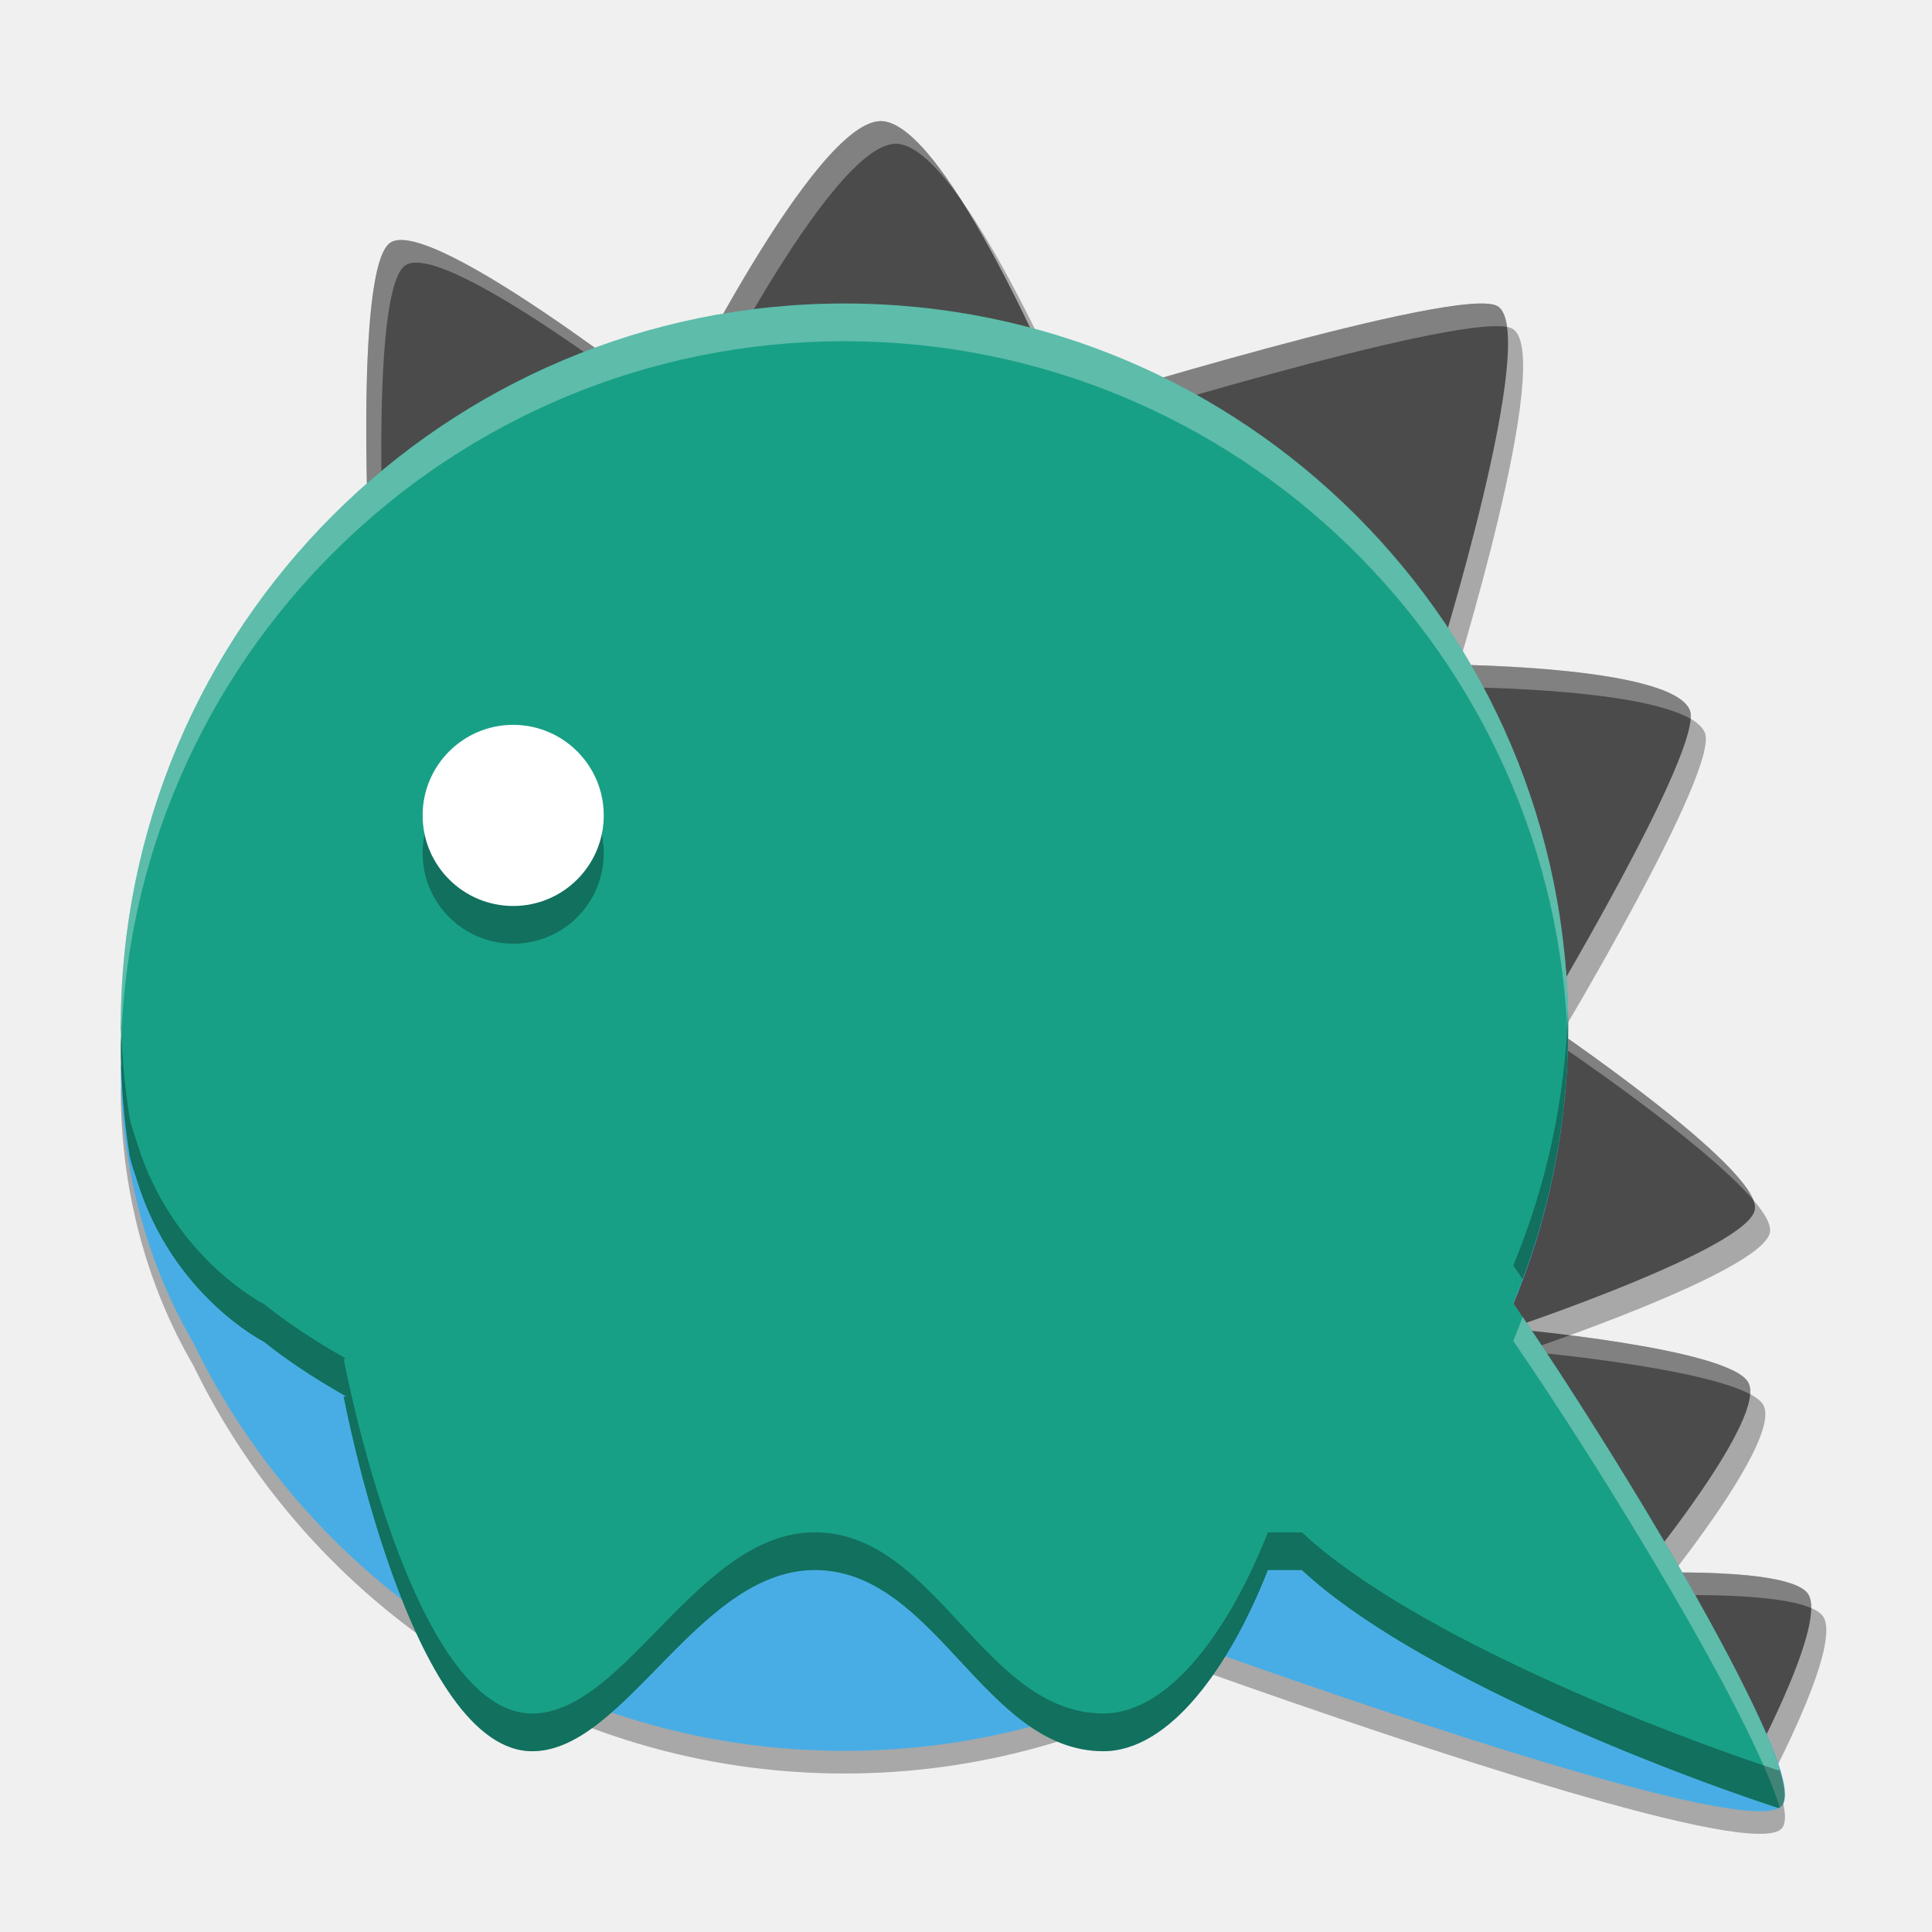
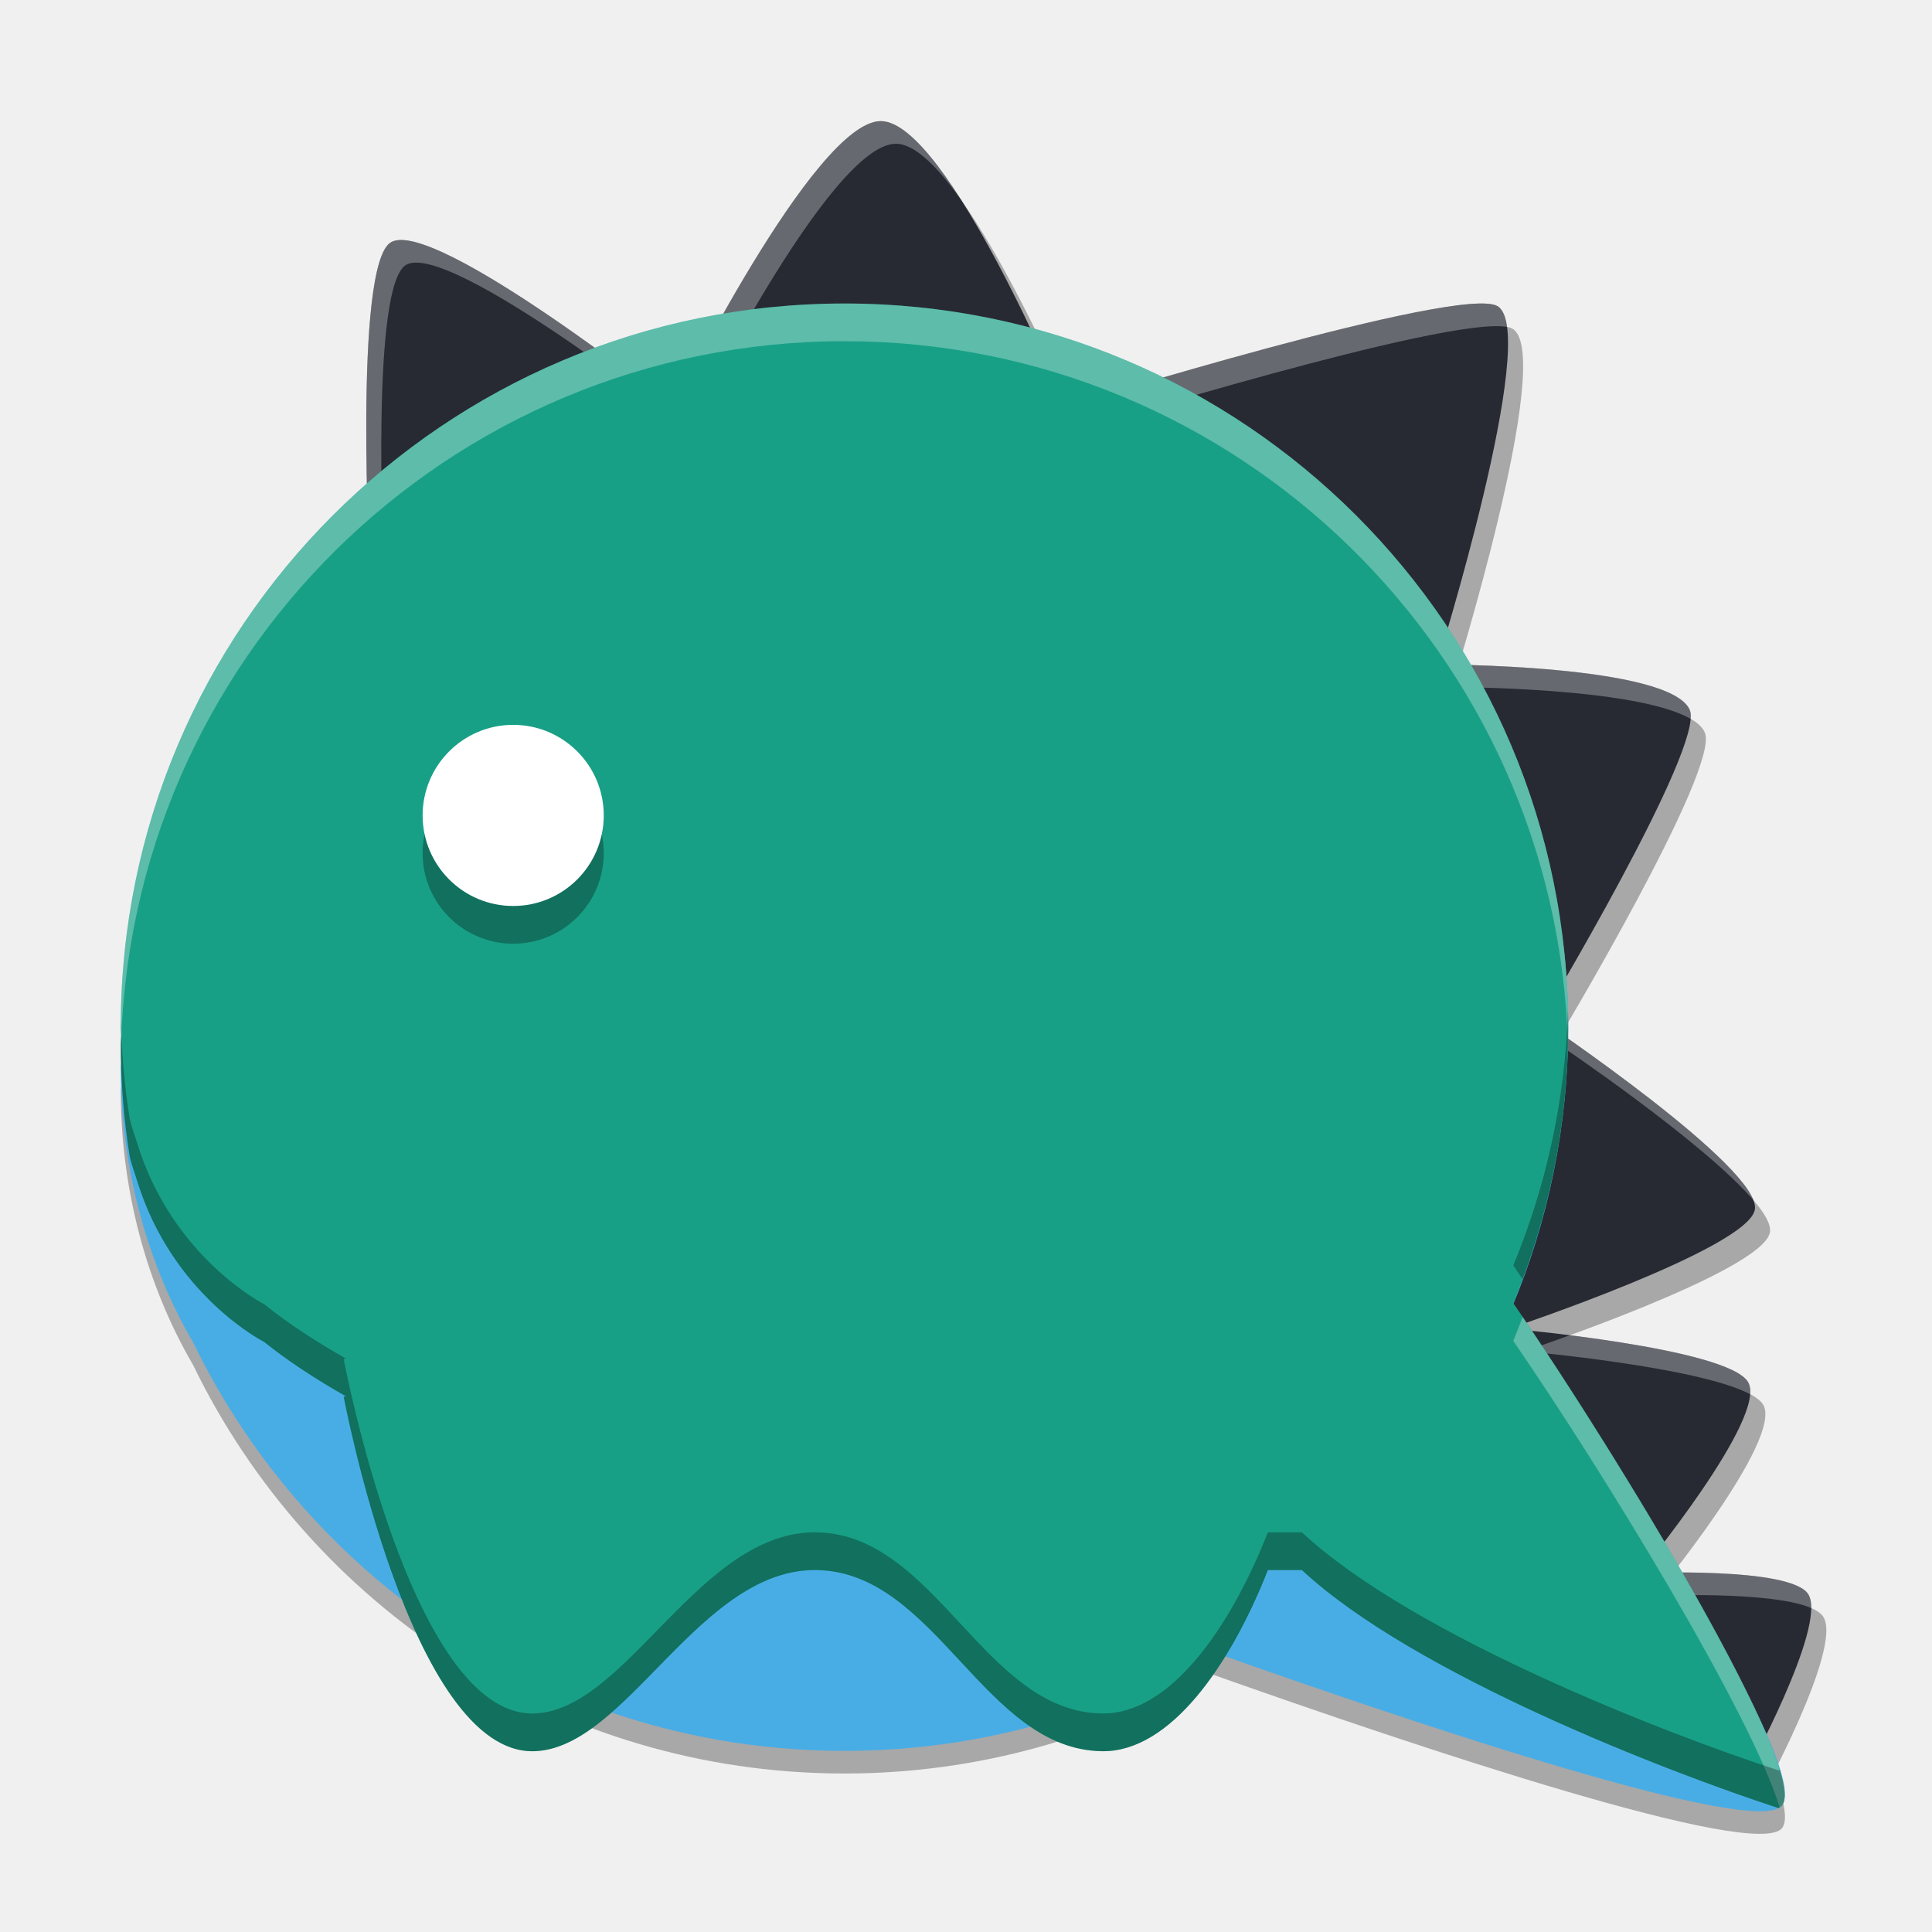
<svg xmlns="http://www.w3.org/2000/svg" width="512" height="512" version="1.1" viewBox="0 0 384 384">
  <defs>
    <clipPath>
      <rect width="384" height="384" />
    </clipPath>
  </defs>
  <path d="m169.15 114.89c-25.406 0-48.508 1.527-68.227 6.117-43.059 2.492-76.922 87.562-76.922 95.836 0.031 19.461 5.043 38.445 14.367 54.445 23.289 48.055 72.488 81.211 129.47 81.211 26.581 0 51.474-7.216 72.841-19.786 41.217 14.605 108.45 37.141 113.53 30.621 5.835-7.487-34.696-70.198-53.764-98.823 7.243-17.171 11.249-36.042 11.249-55.849 0-79.441-63.105-93.773-142.55-93.773z" opacity=".3" />
  <path d="m349.74 357.71s16.453-29.891 12.703-36.281c-3.297-5.621-33.555-4.242-33.555-4.242s25.613-31.066 21.559-37.98c-3.996-6.812-47.449-10.637-47.449-10.637s47.434-15.855 48.793-23.648c1.426-8.172-42.484-37.695-42.484-37.695s32.605-54.352 29.547-61.605c-3.84-9.102-50.25-9.051-50.25-9.051s20.551-65.836 12.086-71.195c-7.109-4.5-85.879 19.934-85.879 19.934s-23.605-56.738-36.746-56.738c-13.227 0-41.164 56.82-41.164 56.82s-47.582-37.641-56.172-32.758c-7.59 4.312-4.164 65.957-4.164 65.957z" fill-rule="evenodd" opacity=".3" />
-   <path d="m346.74 353.21s16.453-29.891 12.703-36.281c-3.297-5.621-33.555-4.242-33.555-4.242s25.613-31.066 21.559-37.98c-3.996-6.812-47.449-10.637-47.449-10.637s47.434-15.855 48.793-23.648c1.426-8.172-42.484-37.695-42.484-37.695s32.605-54.352 29.547-61.605c-3.84-9.102-50.25-9.051-50.25-9.051s20.551-65.836 12.086-71.195c-7.109-4.5-85.879 19.934-85.879 19.934s-23.605-56.738-36.746-56.738c-13.227 0-41.164 56.82-41.164 56.82s-47.582-37.641-56.172-32.758c-7.59 4.312-4.164 65.957-4.164 65.957z" fill="#4b4b4b" fill-rule="evenodd" />
+   <path d="m346.74 353.21s16.453-29.891 12.703-36.281c-3.297-5.621-33.555-4.242-33.555-4.242s25.613-31.066 21.559-37.98c-3.996-6.812-47.449-10.637-47.449-10.637s47.434-15.855 48.793-23.648c1.426-8.172-42.484-37.695-42.484-37.695s32.605-54.352 29.547-61.605c-3.84-9.102-50.25-9.051-50.25-9.051s20.551-65.836 12.086-71.195c-7.109-4.5-85.879 19.934-85.879 19.934s-23.605-56.738-36.746-56.738c-13.227 0-41.164 56.82-41.164 56.82s-47.582-37.641-56.172-32.758c-7.59 4.312-4.164 65.957-4.164 65.957z" fill="#272a33" fill-rule="evenodd" />
  <path transform="scale(.75)" d="m225.53 147.19c-33.875 0-64.677 2.037-90.969 8.156-57.411 3.323-102.56 116.75-102.56 127.78 0.042 25.948 6.724 51.26 19.156 72.594 31.052 64.073 96.651 108.28 172.62 108.28 35.441 0 68.632-9.621 97.121-26.381 54.956 19.474 144.6 49.521 151.38 40.828 7.779-9.983-46.261-93.597-71.686-131.76 9.657-22.894 14.998-48.056 14.998-74.465 0-105.92-84.141-125.03-190.06-125.03z" fill="#49ade5" />
  <g fill-rule="evenodd">
    <path transform="scale(.75)" d="m233.42 32.094c-17.635 0-54.885 75.76-54.885 75.76s-63.443-50.186-74.896-43.676c-10.12 5.75-5.553 87.941-5.553 87.941l3.871 3.389c-0.616-12.527-3.506-80.11 5.682-85.33 11.453-6.51 74.896 43.676 74.896 43.676s37.249-75.76 54.885-75.76c5.017 0 11.178 6.214 17.416 15.066-7.553-11.923-15.327-21.066-21.416-21.066zm159.62 48.34c-20.578-0.361-103.21 25.022-109.39 26.93 1.728 3.919 2.758 6.381 2.758 6.381s97.025-30.094 112.97-27.1c-0.372-2.73-1.156-4.651-2.463-5.479-0.741-0.469-2.064-0.701-3.875-0.732zm-6.461 95.752c-1.027 3.441-1.779 5.908-1.779 5.908s48.671-0.045 63.238 8.416c0.072-0.981 0.002-1.777-0.238-2.348-4.199-9.952-46.111-11.671-61.221-11.977zm27.189 97.82c-0.66 1.113-1.363 2.297-1.363 2.297s38.911 26.166 52.254 41.736c-4.217-10.846-37.95-35.038-50.891-44.033zm2.246 79.854c-7.072 2.573-12.021 4.234-12.021 4.234s46.071 4.061 59.809 11.385c0.096-1.287-0.06-2.379-0.543-3.203-3.502-5.971-29.676-10.205-47.244-12.416zm31.496 62.871c-1.508-0.015-2.759 0.002-4.092 0.01-2.887 3.716-4.904 6.176-4.904 6.176s30.724-1.399 41.467 3.227c0.004-1.466-0.213-2.692-0.729-3.57-2.747-4.684-19.536-5.722-31.742-5.842z" fill="#fff" opacity=".3" />
    <path d="m167.84 60.324c-79.441 0-143.84 64.402-143.84 143.84 0 0.543 0.078 1.062 0.082 1.602-0.008 0.57-0.082 1.117-0.082 1.688 0 7.582 0.613 15.027 1.77 22.293 0.371 1.766 0.973 3.269 1.469 4.891 7.016 22.891 25.285 32.094 25.285 32.094 4.434 3.582 9.949 7.234 16.312 10.844h-0.531s13.348 71.098 37.813 70.492c18.504-0.453 33.027-36.738 56.555-36 23.504 0.742 33.043 35.758 56.434 36 13.512 0.145 25.48-17.148 32.895-36h6.769c22.242 20.703 72.801 40.16 94.707 47.301 0.301-0.156 0.543-0.328 0.711-0.543 5.363-6.879-32.461-69.387-53.41-99.809 6.988-16.914 10.91-35.414 10.91-54.852 0-79.441-64.402-143.84-143.84-143.84z" fill="#18a086" />
    <path d="m120 169.57c0 9.941-8.059 18-18 18s-18-8.059-18-18c0-9.938 8.059-18 18-18s18 8.062 18 18z" opacity=".3" />
-     <path d="m120 162.07c0 9.941-8.059 18-18 18-9.941 0-18-8.059-18-18 0-9.938 8.059-18 18-18 9.941 0 18 8.062 18 18z" fill="#fff" />
+     <path d="m120 162.07c0 9.941-8.059 18-18 18s-18-8.059-18-18c0-9.938 8.059-18 18-18s18 8.062 18 18z" fill="#fff" />
    <path transform="scale(.75)" d="m223.79 80.432c-105.92 0-191.79 85.871-191.79 191.79 0 0.724 0.104 1.416 0.109 2.135-0.01 0.76-0.109 1.49-0.109 2.25 0 1.031 0.014 2.06 0.031 3.088 1.355-104.76 86.683-189.27 191.76-189.27 104.23 0 189.05 83.153 191.73 186.74 0.042-1.644 0.066-3.293 0.066-4.947 0-105.92-85.871-191.79-191.79-191.79zm179.72 268.58c-0.794 2.131-1.611 4.252-2.477 6.348 23.511 34.142 62.954 98.583 70.59 123.6 0.246-0.157 0.466-0.323 0.623-0.523 6.949-8.913-40.42-87.751-68.736-129.43z" fill="#fff" opacity=".3" />
    <path transform="scale(.75)" d="m415.52 267.17c-0.621 24.109-5.758 47.075-14.48 68.188 0.789 1.146 1.653 2.441 2.477 3.652 7.754-20.806 12.07-43.279 12.07-66.787 0-1.689-0.023-3.374-0.066-5.053zm-383.49 2.525c-0.011 0.842-0.031 1.683-0.031 2.527 0 0.724 0.104 1.416 0.109 2.135-0.01 0.76-0.109 1.49-0.109 2.25 0 10.109 0.818 20.037 2.359 29.725 0.495 2.354 1.298 4.358 1.959 6.519 9.354 30.521 33.713 42.793 33.713 42.793 5.912 4.776 13.266 9.645 21.75 14.457h-0.709s17.798 94.798 50.418 93.99c24.672-0.604 44.036-48.984 75.406-48 31.339 0.99 44.057 47.677 75.244 48 18.016 0.193 33.974-22.865 43.859-48h9.025c29.656 27.604 97.069 53.548 126.28 63.068 0.401-0.208 0.723-0.438 0.947-0.725 1.132-1.452 0.813-4.772-0.623-9.477-0.106 0.067-0.204 0.139-0.324 0.201-29.208-9.521-96.621-35.464-126.28-63.068h-9.025c-9.885 25.135-25.844 48.193-43.859 48-31.188-0.323-43.906-47.01-75.244-48-31.37-0.984-50.734 47.396-75.406 48-32.62 0.807-50.418-93.99-50.418-93.99h0.709c-8.484-4.812-15.839-9.681-21.75-14.457 0 0-24.359-12.272-33.713-42.793-0.661-2.161-1.464-4.165-1.959-6.519-1.384-8.699-2.179-17.593-2.328-26.637z" opacity=".3" />
  </g>
</svg>
